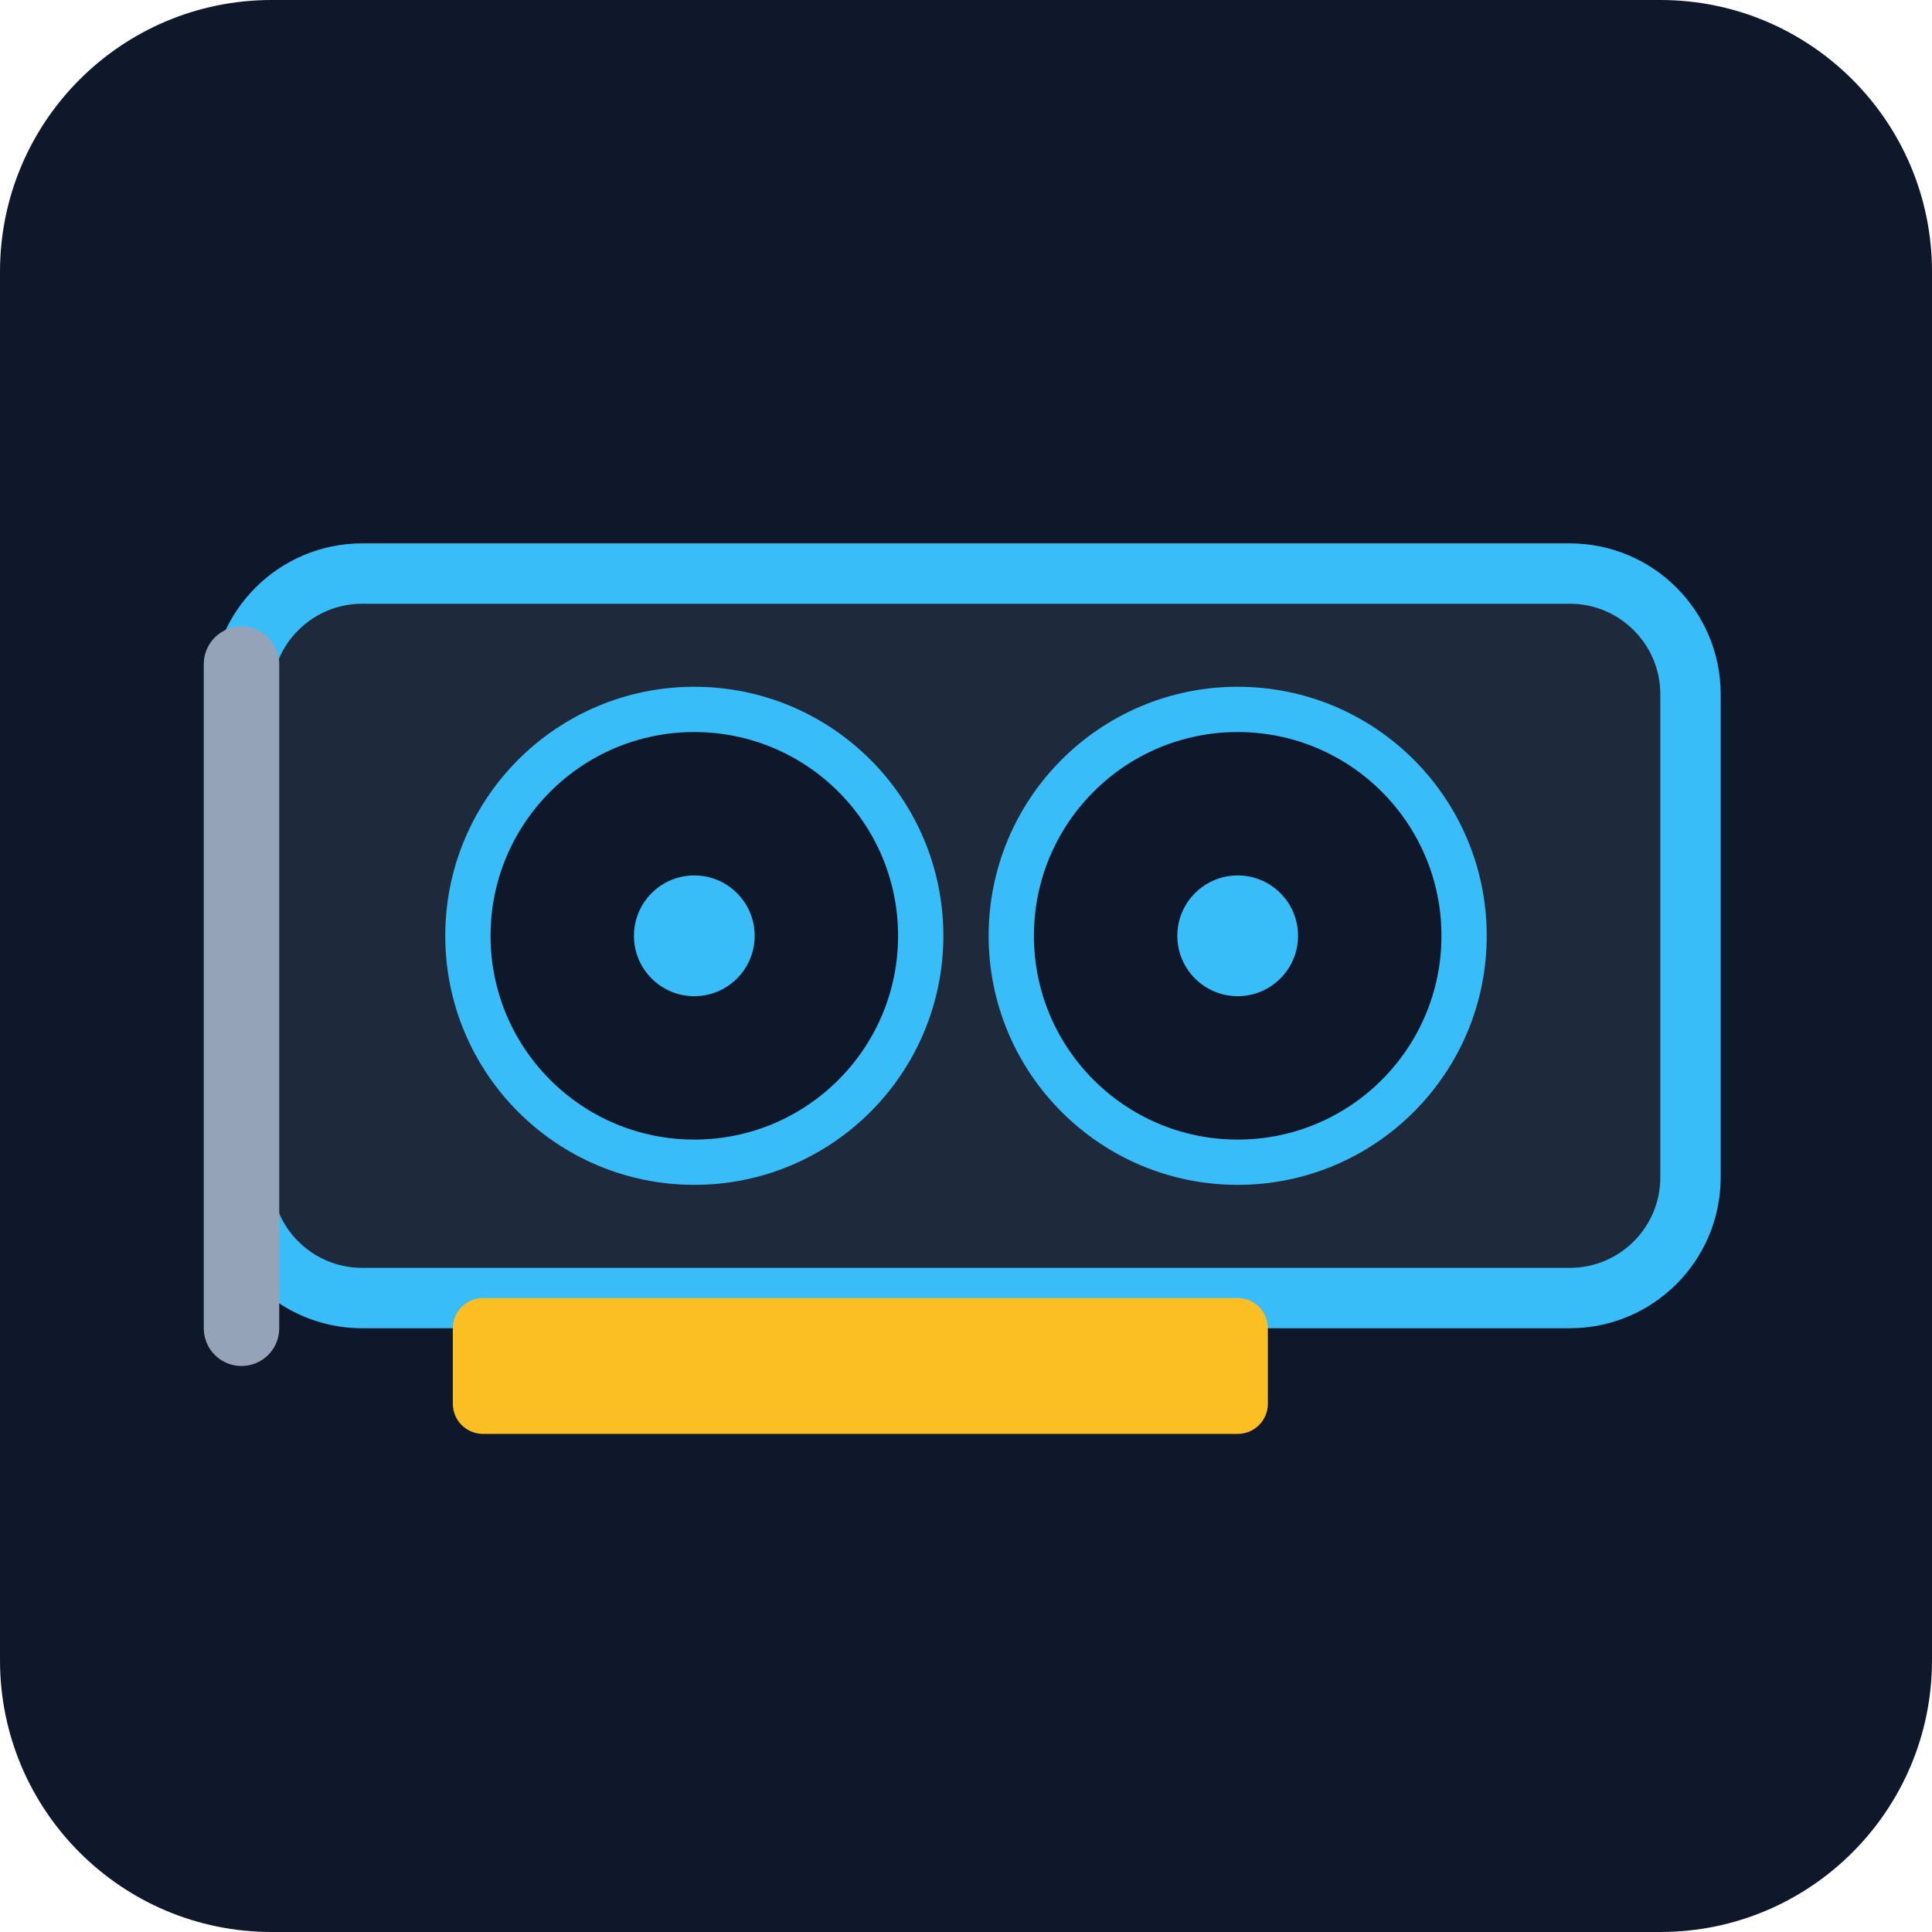
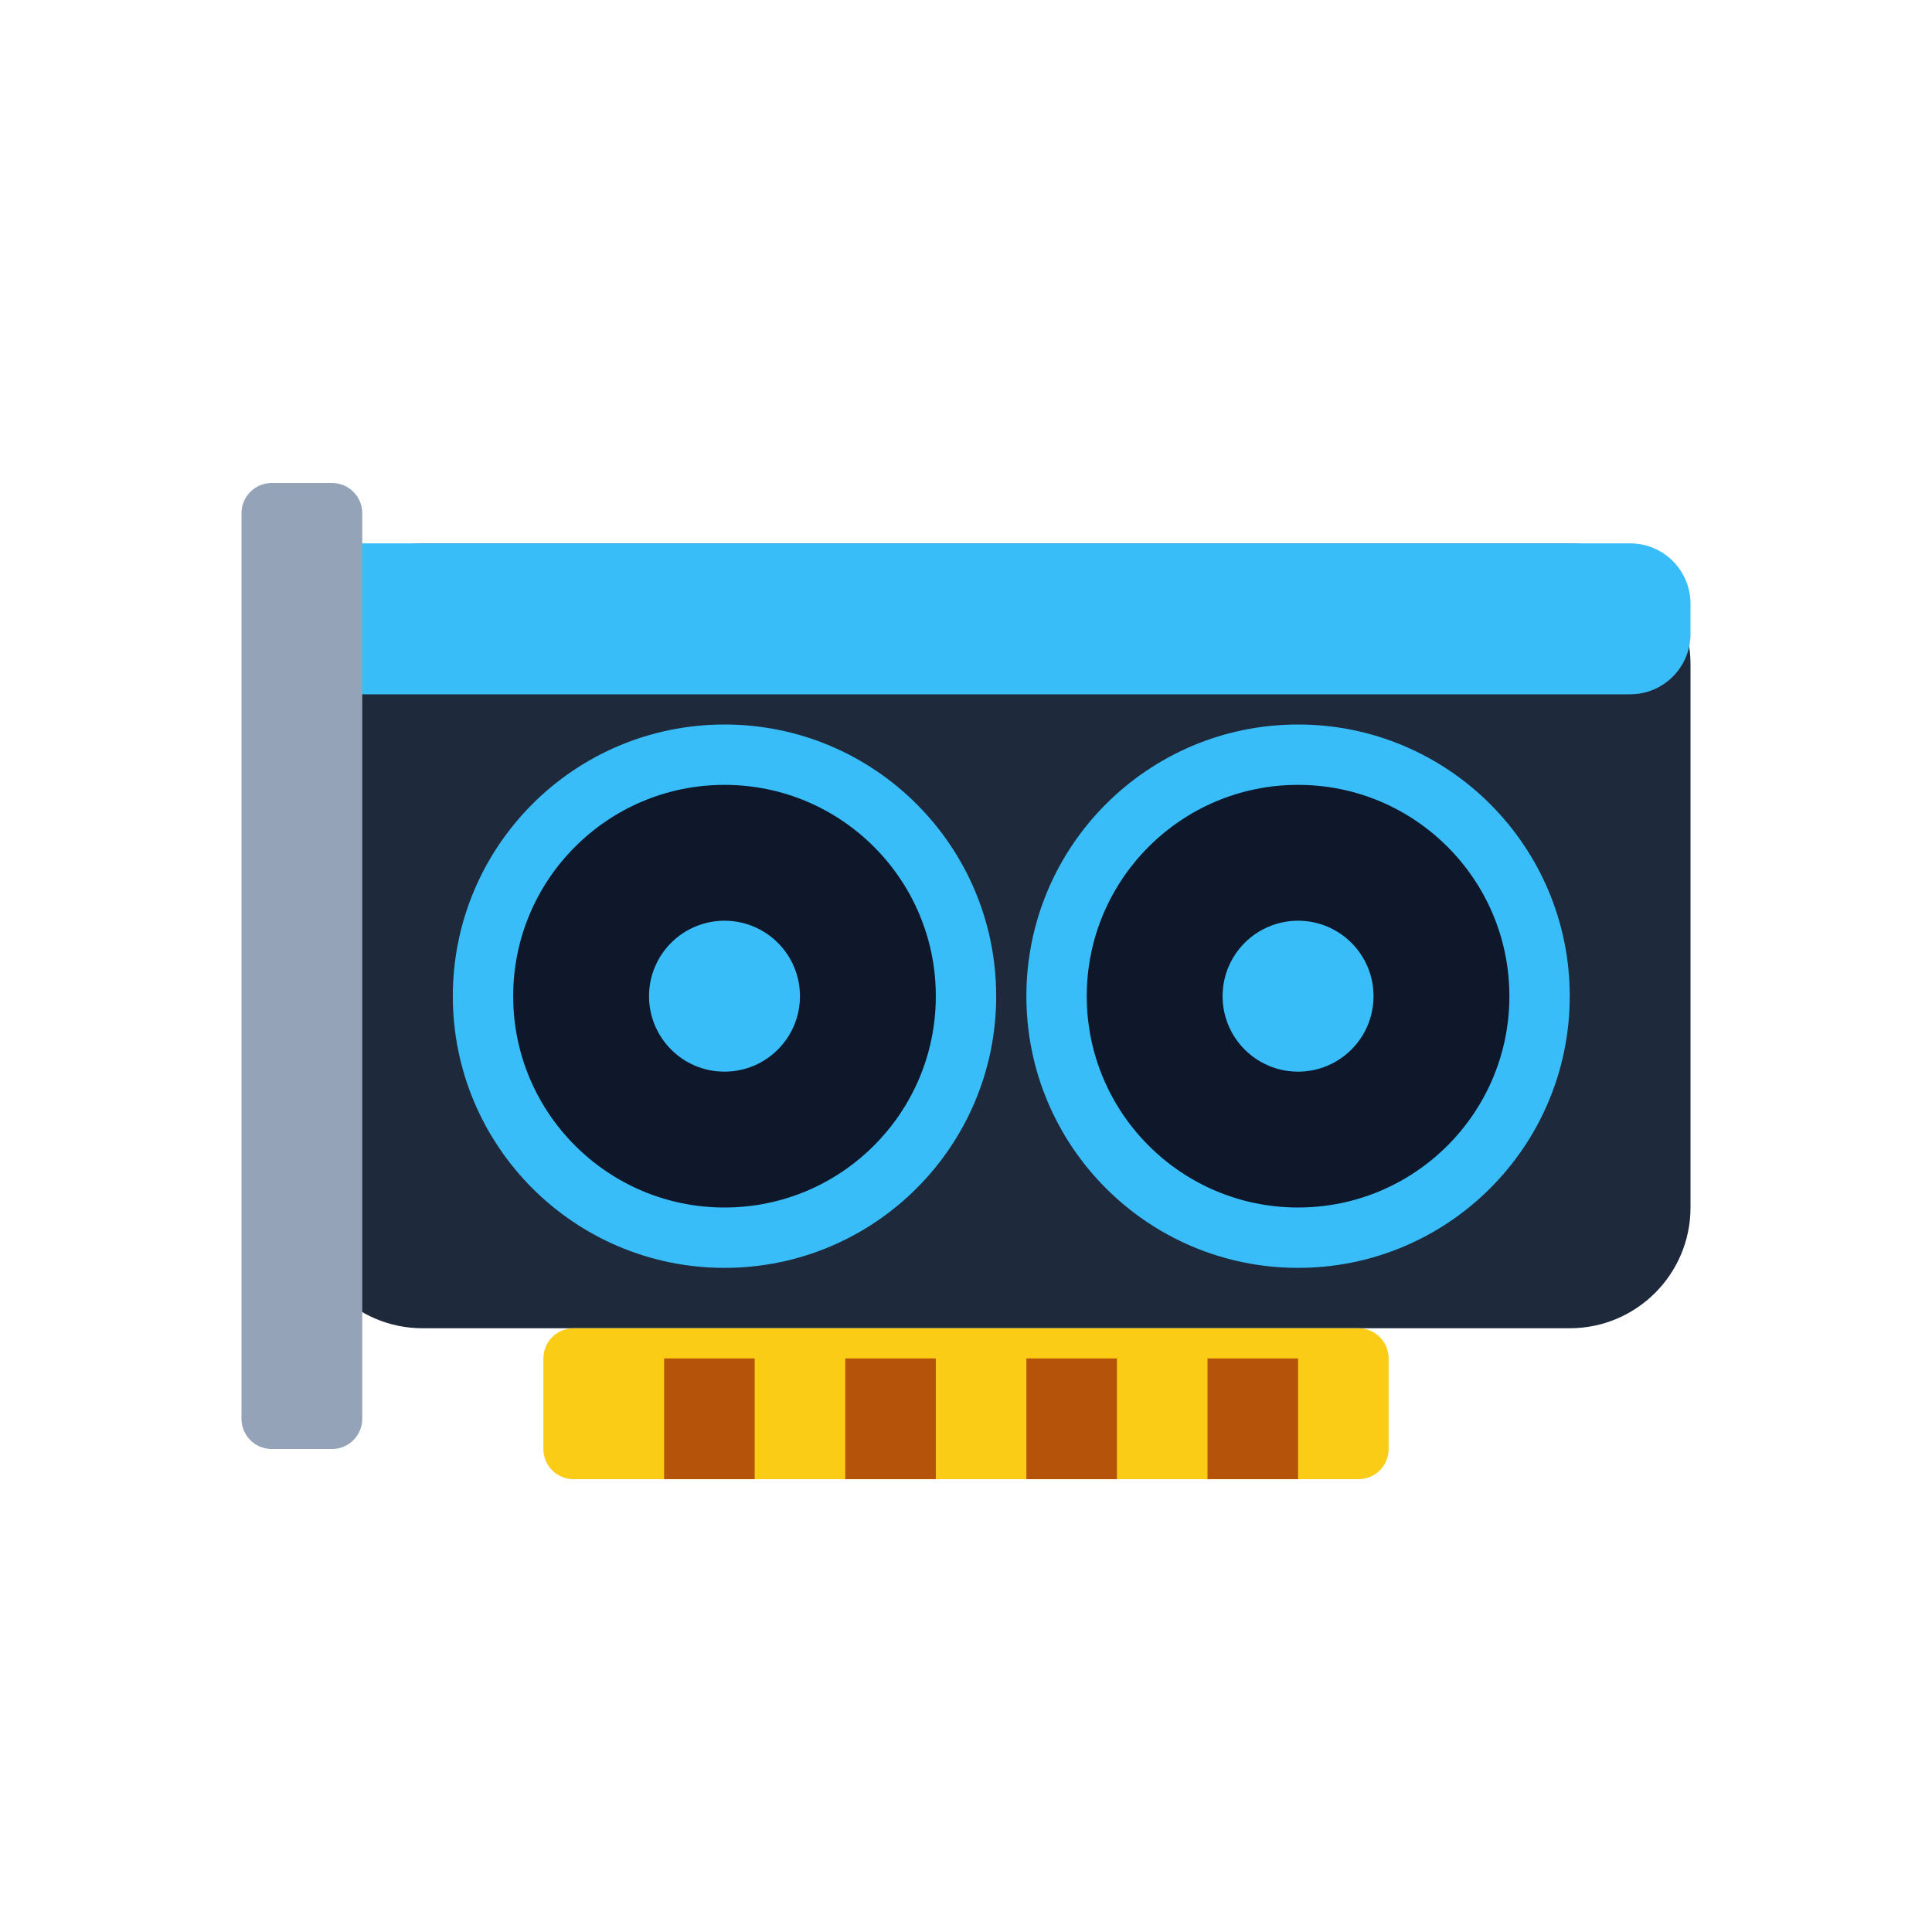
- <svg xmlns="http://www.w3.org/2000/svg" viewBox="0 0 128 128">
-   <rect width="128" height="128" rx="18" fill="#0f172a" />
-   <rect x="16" y="38" width="96" height="48" rx="8" fill="#1e293b" stroke="#38bdf8" stroke-width="4" />
-   <circle cx="46" cy="62" r="15" fill="#0f172a" stroke="#38bdf8" stroke-width="3" />
-   <circle cx="82" cy="62" r="15" fill="#0f172a" stroke="#38bdf8" stroke-width="3" />
-   <circle cx="46" cy="62" r="4" fill="#38bdf8" />
-   <circle cx="82" cy="62" r="4" fill="#38bdf8" />
-   <rect x="30" y="86" width="54" height="9" rx="2" fill="#fbbf24" />
-   <path d="M16 44v44" stroke="#94a3b8" stroke-width="5" stroke-linecap="round" />
+ <svg xmlns="http://www.w3.org/2000/svg" viewBox="0 0 64 64">
+   <rect x="10" y="18" width="46" height="26" rx="4" fill="#1e293b" />
+   <rect x="10" y="18" width="46" height="5" rx="2" fill="#38bdf8" />
+   <rect x="8" y="16" width="4" height="32" rx="1" fill="#94a3b8" />
+   <circle cx="24" cy="33" r="8" fill="#0f172a" stroke="#38bdf8" stroke-width="2" />
+   <circle cx="24" cy="33" r="2.5" fill="#38bdf8" />
+   <circle cx="43" cy="33" r="8" fill="#0f172a" stroke="#38bdf8" stroke-width="2" />
+   <circle cx="43" cy="33" r="2.5" fill="#38bdf8" />
+   <rect x="18" y="44" width="28" height="5" rx="1" fill="#facc15" />
+   <rect x="22" y="45" width="3" height="4" fill="#b45309" />
+   <rect x="28" y="45" width="3" height="4" fill="#b45309" />
+   <rect x="34" y="45" width="3" height="4" fill="#b45309" />
+   <rect x="40" y="45" width="3" height="4" fill="#b45309" />
</svg>
